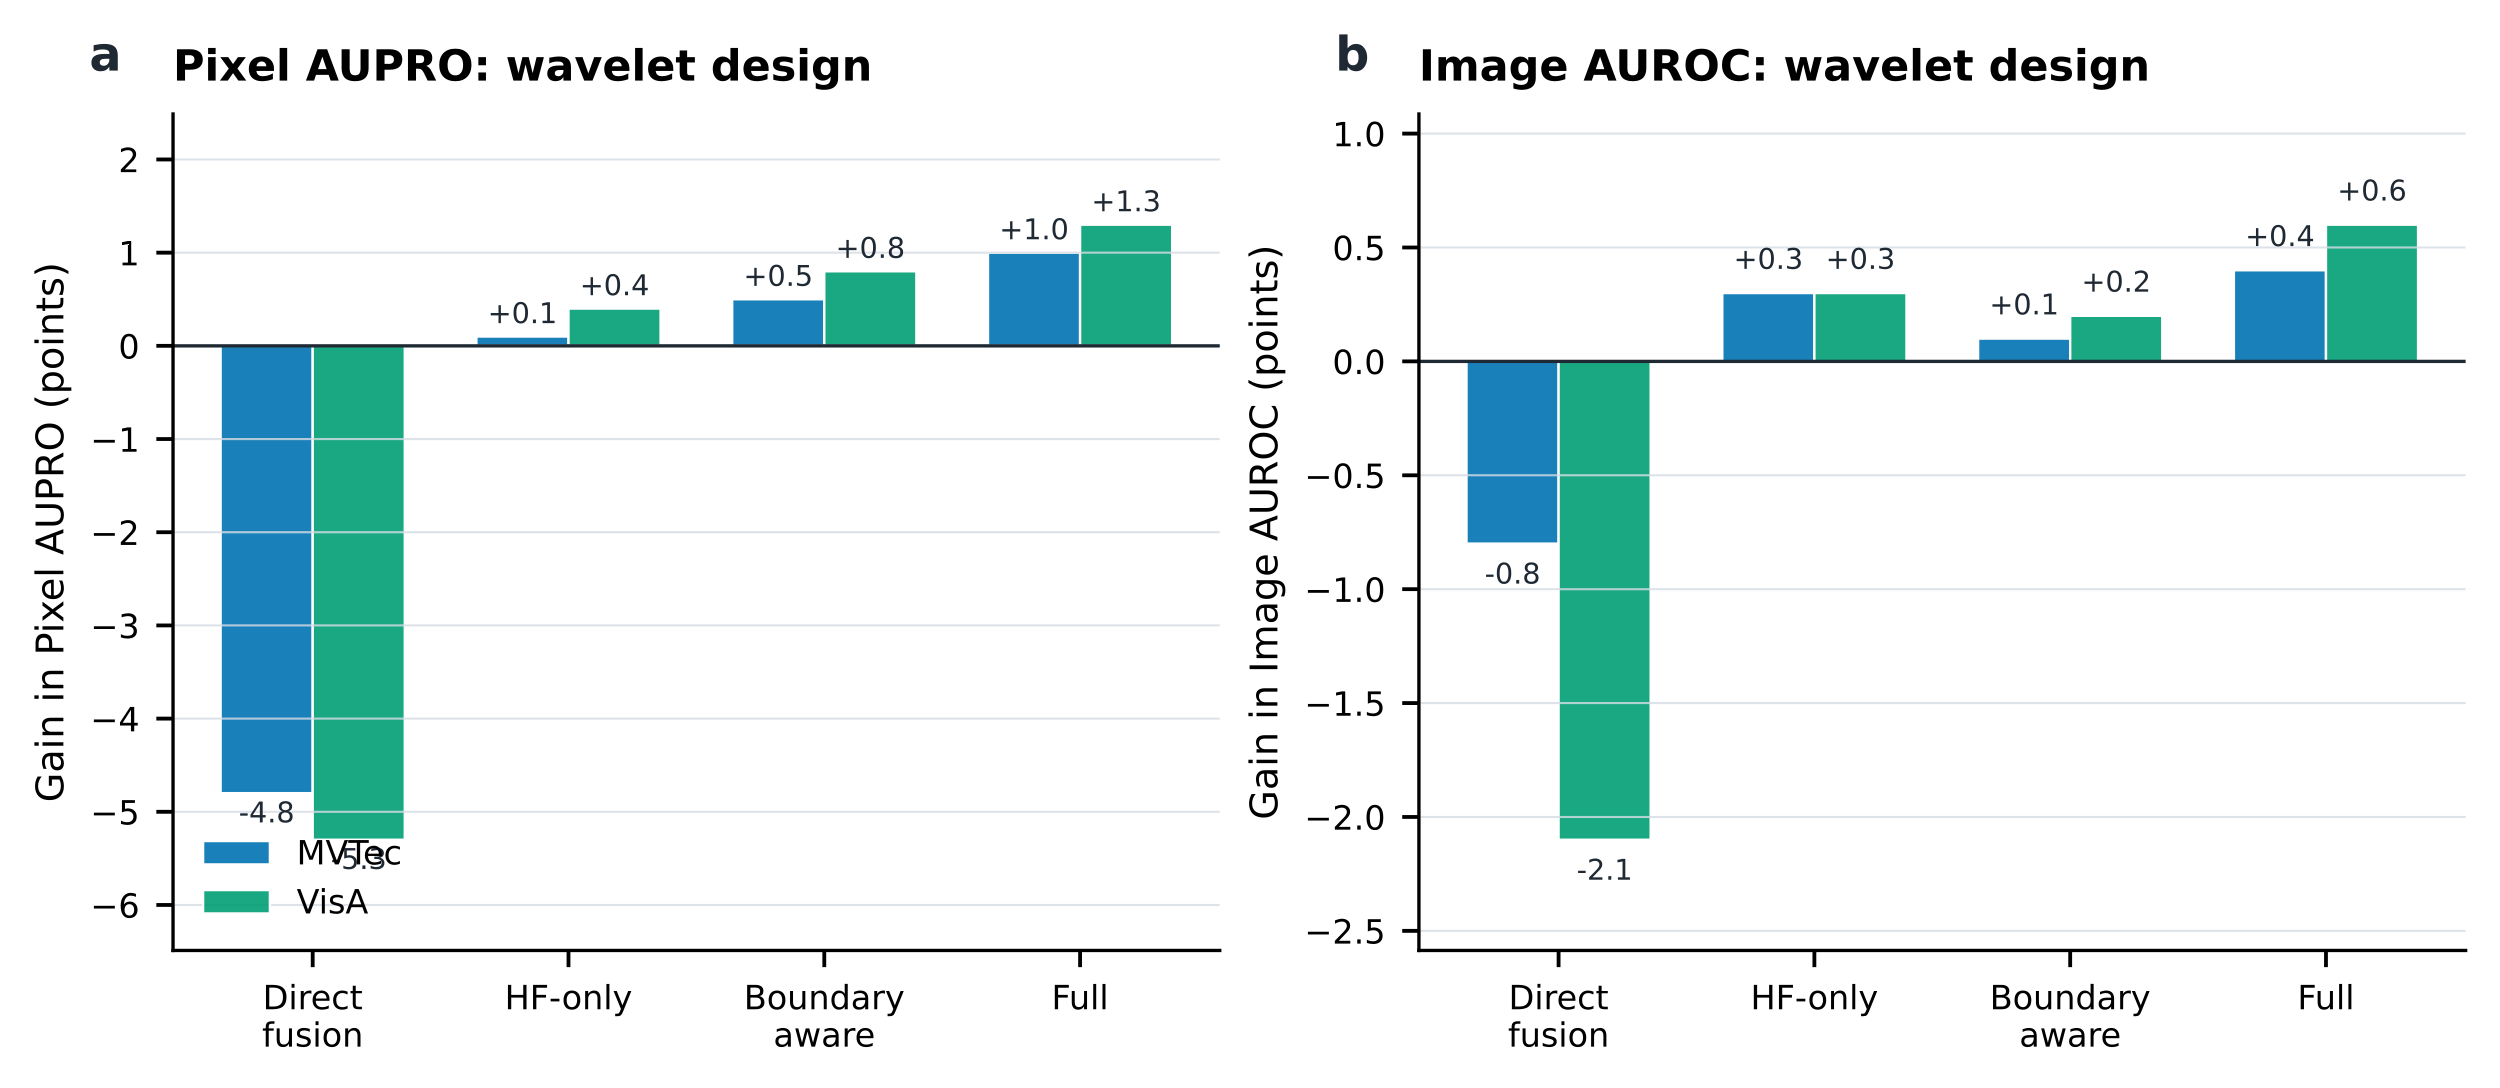
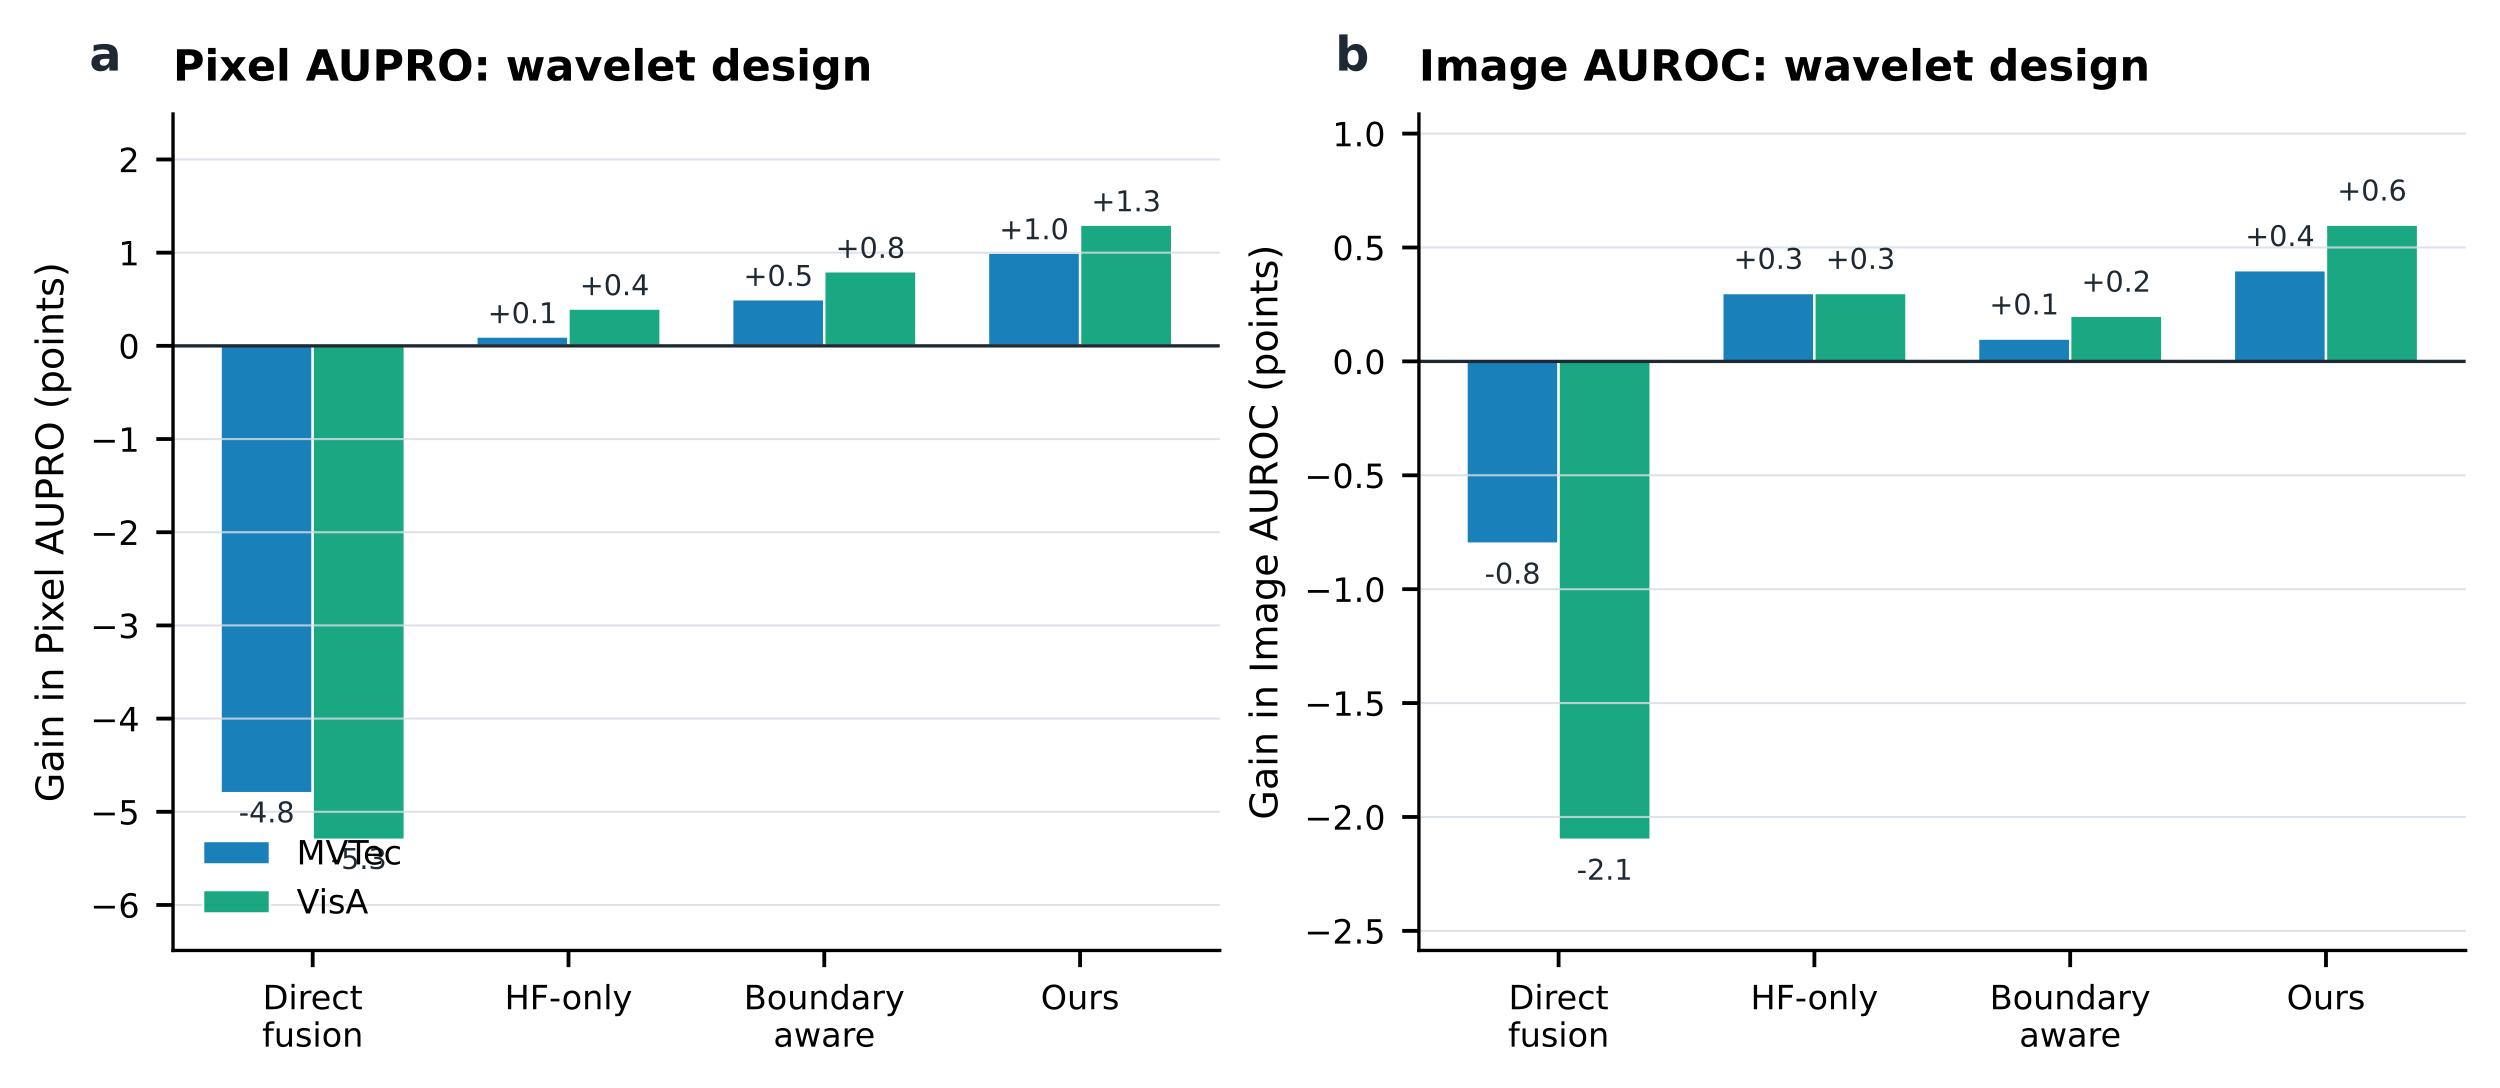
<svg xmlns="http://www.w3.org/2000/svg" xmlns:xlink="http://www.w3.org/1999/xlink" width="523.92pt" height="228pt" viewBox="0 0 523.92 228" version="1.1">
  <defs>
    <style type="text/css">*{stroke-linejoin: round; stroke-linecap: butt}</style>
  </defs>
  <g id="figure_1">
    <g id="patch_1">
-       <path d="M 0 228  L 523.92 228  L 523.92 0  L 0 0  z " style="fill: #ffffff" />
+       <path d="M 0 228 L 523.92 228 L 523.92 0 L 0 0 z " style="fill: #ffffff" />
    </g>
    <g id="axes_1">
      <g id="patch_2">
-         <path d="M 36.262 199.186  L 255.62 199.186  L 255.62 23.89  L 36.262 23.89  z " style="fill: #ffffff" />
+         <path d="M 36.262 199.186 L 255.62 199.186 L 255.62 23.89 L 36.262 23.89 z " style="fill: #ffffff" />
      </g>
      <g id="patch_3">
-         <path d="M 46.233 72.479  L 65.531 72.479  L 65.531 166.221  L 46.233 166.221  z " clip-path="url(#pbd33cb630c)" style="fill: #0072b2; opacity: 0.9; stroke: #ffffff; stroke-width: 0.5; stroke-linejoin: miter" />
+         <path d="M 46.233 72.479 L 65.531 72.479 L 65.531 166.221 L 46.233 166.221 z " clip-path="url(#pbd33cb630c)" style="fill: #0072b2; opacity: 0.9; stroke: #ffffff; stroke-width: 0.5; stroke-linejoin: miter" />
      </g>
      <g id="patch_4">
-         <path d="M 99.839 72.479  L 119.138 72.479  L 119.138 70.526  L 99.839 70.526  z " clip-path="url(#pbd33cb630c)" style="fill: #0072b2; opacity: 0.9; stroke: #ffffff; stroke-width: 0.5; stroke-linejoin: miter" />
+         <path d="M 99.839 72.479 L 119.138 72.479 L 119.138 70.526 L 99.839 70.526 z " clip-path="url(#pbd33cb630c)" style="fill: #0072b2; opacity: 0.9; stroke: #ffffff; stroke-width: 0.5; stroke-linejoin: miter" />
      </g>
      <g id="patch_5">
-         <path d="M 153.446 72.479  L 172.744 72.479  L 172.744 62.715  L 153.446 62.715  z " clip-path="url(#pbd33cb630c)" style="fill: #0072b2; opacity: 0.9; stroke: #ffffff; stroke-width: 0.5; stroke-linejoin: miter" />
+         <path d="M 153.446 72.479 L 172.744 72.479 L 172.744 62.715 L 153.446 62.715 z " clip-path="url(#pbd33cb630c)" style="fill: #0072b2; opacity: 0.9; stroke: #ffffff; stroke-width: 0.5; stroke-linejoin: miter" />
      </g>
      <g id="patch_6">
-         <path d="M 207.053 72.479  L 226.351 72.479  L 226.351 52.95  L 207.053 52.95  z " clip-path="url(#pbd33cb630c)" style="fill: #0072b2; opacity: 0.9; stroke: #ffffff; stroke-width: 0.5; stroke-linejoin: miter" />
+         <path d="M 207.053 72.479 L 226.351 72.479 L 226.351 52.95 L 207.053 52.95 z " clip-path="url(#pbd33cb630c)" style="fill: #0072b2; opacity: 0.9; stroke: #ffffff; stroke-width: 0.5; stroke-linejoin: miter" />
      </g>
      <g id="patch_7">
-         <path d="M 65.531 72.479  L 84.83 72.479  L 84.83 175.985  L 65.531 175.985  z " clip-path="url(#pbd33cb630c)" style="fill: #009e73; opacity: 0.9; stroke: #ffffff; stroke-width: 0.5; stroke-linejoin: miter" />
+         <path d="M 65.531 72.479 L 84.83 72.479 L 84.83 175.985 L 65.531 175.985 z " clip-path="url(#pbd33cb630c)" style="fill: #009e73; opacity: 0.9; stroke: #ffffff; stroke-width: 0.5; stroke-linejoin: miter" />
      </g>
      <g id="patch_8">
-         <path d="M 119.138 72.479  L 138.436 72.479  L 138.436 64.667  L 119.138 64.667  z " clip-path="url(#pbd33cb630c)" style="fill: #009e73; opacity: 0.9; stroke: #ffffff; stroke-width: 0.5; stroke-linejoin: miter" />
+         <path d="M 119.138 72.479 L 138.436 72.479 L 138.436 64.667 L 119.138 64.667 z " clip-path="url(#pbd33cb630c)" style="fill: #009e73; opacity: 0.9; stroke: #ffffff; stroke-width: 0.5; stroke-linejoin: miter" />
      </g>
      <g id="patch_9">
-         <path d="M 172.744 72.479  L 192.043 72.479  L 192.043 56.856  L 172.744 56.856  z " clip-path="url(#pbd33cb630c)" style="fill: #009e73; opacity: 0.9; stroke: #ffffff; stroke-width: 0.5; stroke-linejoin: miter" />
+         <path d="M 172.744 72.479 L 192.043 72.479 L 192.043 56.856 L 172.744 56.856 z " clip-path="url(#pbd33cb630c)" style="fill: #009e73; opacity: 0.9; stroke: #ffffff; stroke-width: 0.5; stroke-linejoin: miter" />
      </g>
      <g id="patch_10">
-         <path d="M 226.351 72.479  L 245.649 72.479  L 245.649 47.091  L 226.351 47.091  z " clip-path="url(#pbd33cb630c)" style="fill: #009e73; opacity: 0.9; stroke: #ffffff; stroke-width: 0.5; stroke-linejoin: miter" />
+         <path d="M 226.351 72.479 L 245.649 72.479 L 245.649 47.091 L 226.351 47.091 z " clip-path="url(#pbd33cb630c)" style="fill: #009e73; opacity: 0.9; stroke: #ffffff; stroke-width: 0.5; stroke-linejoin: miter" />
      </g>
      <g id="matplotlib.axis_1">
        <g id="xtick_1">
          <g id="line2d_1">
            <defs>
-               <path id="mef262f8689" d="M 0 0  L 0 3.5  " style="stroke: #000000; stroke-width: 0.8" />
+               <path id="mef262f8689" d="M 0 0 L 0 3.5 " style="stroke: #000000; stroke-width: 0.8" />
            </defs>
            <g>
              <use xlink:href="#mef262f8689" x="65.531" y="199.186" style="stroke: #000000; stroke-width: 0.8" />
            </g>
          </g>
          <g id="text_1">
            <text style="font-size: 7px; font-family: 'DejaVu Sans'" transform="translate(55.05367 211.5053)">Direct</text>
            <text style="font-size: 7px; font-family: 'DejaVu Sans'" transform="translate(54.9257 219.3438)">fusion</text>
          </g>
        </g>
        <g id="xtick_2">
          <g id="line2d_2">
            <g>
              <use xlink:href="#mef262f8689" x="119.138" y="199.186" style="stroke: #000000; stroke-width: 0.8" />
            </g>
          </g>
          <g id="text_2">
            <text style="font-size: 7px; font-family: 'DejaVu Sans'; text-anchor: middle" x="119.138" y="211.505" transform="rotate(-0 119.1379 211.5053)">HF-only</text>
          </g>
        </g>
        <g id="xtick_3">
          <g id="line2d_3">
            <g>
              <use xlink:href="#mef262f8689" x="172.744" y="199.186" style="stroke: #000000; stroke-width: 0.8" />
            </g>
          </g>
          <g id="text_3">
            <text style="font-size: 7px; font-family: 'DejaVu Sans'" transform="translate(155.8881 211.5053)">Boundary</text>
            <text style="font-size: 7px; font-family: 'DejaVu Sans'" transform="translate(162.0788 219.3438)">aware</text>
          </g>
        </g>
        <g id="xtick_4">
          <g id="line2d_4">
            <g>
              <use xlink:href="#mef262f8689" x="226.351" y="199.186" style="stroke: #000000; stroke-width: 0.8" />
            </g>
          </g>
          <g id="text_4">
-             <text style="font-size: 7px; font-family: 'DejaVu Sans'; text-anchor: middle" x="226.351" y="211.505" transform="rotate(-0 226.3511 211.5053)">Full</text>
+             <text style="font-size: 7px; font-family: 'DejaVu Sans'; text-anchor: middle" x="226.351" y="211.505" transform="rotate(-0 226.3511 211.5053)">Ours</text>
          </g>
        </g>
      </g>
      <g id="matplotlib.axis_2">
        <g id="ytick_1">
          <g id="line2d_5">
-             <path d="M 36.262 189.656  L 255.62 189.656  " clip-path="url(#pbd33cb630c)" style="fill: none; stroke: #d5dce5; stroke-opacity: 0.8; stroke-width: 0.45; stroke-linecap: square" />
+             <path d="M 36.262 189.656 L 255.62 189.656 " clip-path="url(#pbd33cb630c)" style="fill: none; stroke: #d5dce5; stroke-opacity: 0.8; stroke-width: 0.45; stroke-linecap: square" />
          </g>
          <g id="line2d_6">
            <defs>
-               <path id="ma594b4337f" d="M 0 0  L -3.5 0  " style="stroke: #000000; stroke-width: 0.8" />
+               <path id="ma594b4337f" d="M 0 0 L -3.5 0 " style="stroke: #000000; stroke-width: 0.8" />
            </defs>
            <g>
              <use xlink:href="#ma594b4337f" x="36.262" y="189.656" style="stroke: #000000; stroke-width: 0.8" />
            </g>
          </g>
          <g id="text_5">
            <text style="font-size: 7px; font-family: 'DejaVu Sans'; text-anchor: end" x="29.262" y="192.315" transform="rotate(-0 29.26203 192.3155)">−6</text>
          </g>
        </g>
        <g id="ytick_2">
          <g id="line2d_7">
-             <path d="M 36.262 170.127  L 255.62 170.127  " clip-path="url(#pbd33cb630c)" style="fill: none; stroke: #d5dce5; stroke-opacity: 0.8; stroke-width: 0.45; stroke-linecap: square" />
+             <path d="M 36.262 170.127 L 255.62 170.127 " clip-path="url(#pbd33cb630c)" style="fill: none; stroke: #d5dce5; stroke-opacity: 0.8; stroke-width: 0.45; stroke-linecap: square" />
          </g>
          <g id="line2d_8">
            <g>
              <use xlink:href="#ma594b4337f" x="36.262" y="170.127" style="stroke: #000000; stroke-width: 0.8" />
            </g>
          </g>
          <g id="text_6">
            <text style="font-size: 7px; font-family: 'DejaVu Sans'; text-anchor: end" x="29.262" y="172.786" transform="rotate(-0 29.26203 172.786)">−5</text>
          </g>
        </g>
        <g id="ytick_3">
          <g id="line2d_9">
-             <path d="M 36.262 150.597  L 255.62 150.597  " clip-path="url(#pbd33cb630c)" style="fill: none; stroke: #d5dce5; stroke-opacity: 0.8; stroke-width: 0.45; stroke-linecap: square" />
+             <path d="M 36.262 150.597 L 255.62 150.597 " clip-path="url(#pbd33cb630c)" style="fill: none; stroke: #d5dce5; stroke-opacity: 0.8; stroke-width: 0.45; stroke-linecap: square" />
          </g>
          <g id="line2d_10">
            <g>
              <use xlink:href="#ma594b4337f" x="36.262" y="150.597" style="stroke: #000000; stroke-width: 0.8" />
            </g>
          </g>
          <g id="text_7">
            <text style="font-size: 7px; font-family: 'DejaVu Sans'; text-anchor: end" x="29.262" y="153.257" transform="rotate(-0 29.26203 153.2566)">−4</text>
          </g>
        </g>
        <g id="ytick_4">
          <g id="line2d_11">
-             <path d="M 36.262 131.068  L 255.62 131.068  " clip-path="url(#pbd33cb630c)" style="fill: none; stroke: #d5dce5; stroke-opacity: 0.8; stroke-width: 0.45; stroke-linecap: square" />
+             <path d="M 36.262 131.068 L 255.62 131.068 " clip-path="url(#pbd33cb630c)" style="fill: none; stroke: #d5dce5; stroke-opacity: 0.8; stroke-width: 0.45; stroke-linecap: square" />
          </g>
          <g id="line2d_12">
            <g>
              <use xlink:href="#ma594b4337f" x="36.262" y="131.068" style="stroke: #000000; stroke-width: 0.8" />
            </g>
          </g>
          <g id="text_8">
            <text style="font-size: 7px; font-family: 'DejaVu Sans'; text-anchor: end" x="29.262" y="133.727" transform="rotate(-0 29.26203 133.7271)">−3</text>
          </g>
        </g>
        <g id="ytick_5">
          <g id="line2d_13">
-             <path d="M 36.262 111.538  L 255.62 111.538  " clip-path="url(#pbd33cb630c)" style="fill: none; stroke: #d5dce5; stroke-opacity: 0.8; stroke-width: 0.45; stroke-linecap: square" />
+             <path d="M 36.262 111.538 L 255.62 111.538 " clip-path="url(#pbd33cb630c)" style="fill: none; stroke: #d5dce5; stroke-opacity: 0.8; stroke-width: 0.45; stroke-linecap: square" />
          </g>
          <g id="line2d_14">
            <g>
              <use xlink:href="#ma594b4337f" x="36.262" y="111.538" style="stroke: #000000; stroke-width: 0.8" />
            </g>
          </g>
          <g id="text_9">
            <text style="font-size: 7px; font-family: 'DejaVu Sans'; text-anchor: end" x="29.262" y="114.198" transform="rotate(-0 29.26203 114.1976)">−2</text>
          </g>
        </g>
        <g id="ytick_6">
          <g id="line2d_15">
-             <path d="M 36.262 92.009  L 255.62 92.009  " clip-path="url(#pbd33cb630c)" style="fill: none; stroke: #d5dce5; stroke-opacity: 0.8; stroke-width: 0.45; stroke-linecap: square" />
+             <path d="M 36.262 92.009 L 255.62 92.009 " clip-path="url(#pbd33cb630c)" style="fill: none; stroke: #d5dce5; stroke-opacity: 0.8; stroke-width: 0.45; stroke-linecap: square" />
          </g>
          <g id="line2d_16">
            <g>
              <use xlink:href="#ma594b4337f" x="36.262" y="92.009" style="stroke: #000000; stroke-width: 0.8" />
            </g>
          </g>
          <g id="text_10">
            <text style="font-size: 7px; font-family: 'DejaVu Sans'; text-anchor: end" x="29.262" y="94.668" transform="rotate(-0 29.26203 94.66818)">−1</text>
          </g>
        </g>
        <g id="ytick_7">
          <g id="line2d_17">
-             <path d="M 36.262 72.479  L 255.62 72.479  " clip-path="url(#pbd33cb630c)" style="fill: none; stroke: #d5dce5; stroke-opacity: 0.8; stroke-width: 0.45; stroke-linecap: square" />
+             <path d="M 36.262 72.479 L 255.62 72.479 " clip-path="url(#pbd33cb630c)" style="fill: none; stroke: #d5dce5; stroke-opacity: 0.8; stroke-width: 0.45; stroke-linecap: square" />
          </g>
          <g id="line2d_18">
            <g>
              <use xlink:href="#ma594b4337f" x="36.262" y="72.479" style="stroke: #000000; stroke-width: 0.8" />
            </g>
          </g>
          <g id="text_11">
            <text style="font-size: 7px; font-family: 'DejaVu Sans'; text-anchor: end" x="29.262" y="75.139" transform="rotate(-0 29.26203 75.13872)">0</text>
          </g>
        </g>
        <g id="ytick_8">
          <g id="line2d_19">
-             <path d="M 36.262 52.95  L 255.62 52.95  " clip-path="url(#pbd33cb630c)" style="fill: none; stroke: #d5dce5; stroke-opacity: 0.8; stroke-width: 0.45; stroke-linecap: square" />
+             <path d="M 36.262 52.95 L 255.62 52.95 " clip-path="url(#pbd33cb630c)" style="fill: none; stroke: #d5dce5; stroke-opacity: 0.8; stroke-width: 0.45; stroke-linecap: square" />
          </g>
          <g id="line2d_20">
            <g>
              <use xlink:href="#ma594b4337f" x="36.262" y="52.95" style="stroke: #000000; stroke-width: 0.8" />
            </g>
          </g>
          <g id="text_12">
            <text style="font-size: 7px; font-family: 'DejaVu Sans'; text-anchor: end" x="29.262" y="55.609" transform="rotate(-0 29.26203 55.60927)">1</text>
          </g>
        </g>
        <g id="ytick_9">
          <g id="line2d_21">
-             <path d="M 36.262 33.42  L 255.62 33.42  " clip-path="url(#pbd33cb630c)" style="fill: none; stroke: #d5dce5; stroke-opacity: 0.8; stroke-width: 0.45; stroke-linecap: square" />
+             <path d="M 36.262 33.42 L 255.62 33.42 " clip-path="url(#pbd33cb630c)" style="fill: none; stroke: #d5dce5; stroke-opacity: 0.8; stroke-width: 0.45; stroke-linecap: square" />
          </g>
          <g id="line2d_22">
            <g>
              <use xlink:href="#ma594b4337f" x="36.262" y="33.42" style="stroke: #000000; stroke-width: 0.8" />
            </g>
          </g>
          <g id="text_13">
            <text style="font-size: 7px; font-family: 'DejaVu Sans'; text-anchor: end" x="29.262" y="36.08" transform="rotate(-0 29.26203 36.07981)">2</text>
          </g>
        </g>
        <g id="text_14">
          <text style="font-size: 8px; font-family: 'DejaVu Sans'; text-anchor: middle" x="13.279" y="111.538" transform="rotate(-90 13.27875 111.5382)">Gain in Pixel AUPRO (points)</text>
        </g>
      </g>
      <g id="line2d_23">
-         <path d="M 36.262 72.479  L 255.62 72.479  " clip-path="url(#pbd33cb630c)" style="fill: none; stroke: #1f2933; stroke-width: 0.7; stroke-linecap: square" />
+         <path d="M 36.262 72.479 L 255.62 72.479 " clip-path="url(#pbd33cb630c)" style="fill: none; stroke: #1f2933; stroke-width: 0.7; stroke-linecap: square" />
      </g>
      <g id="patch_11">
-         <path d="M 36.262 199.186  L 36.262 23.89  " style="fill: none; stroke: #000000; stroke-width: 0.7; stroke-linejoin: miter; stroke-linecap: square" />
+         <path d="M 36.262 199.186 L 36.262 23.89 " style="fill: none; stroke: #000000; stroke-width: 0.7; stroke-linejoin: miter; stroke-linecap: square" />
      </g>
      <g id="patch_12">
-         <path d="M 36.262 199.186  L 255.62 199.186  " style="fill: none; stroke: #000000; stroke-width: 0.7; stroke-linejoin: miter; stroke-linecap: square" />
+         <path d="M 36.262 199.186 L 255.62 199.186 " style="fill: none; stroke: #000000; stroke-width: 0.7; stroke-linejoin: miter; stroke-linecap: square" />
      </g>
      <g id="text_15">
        <text style="font-size: 6px; font-family: 'DejaVu Sans'; text-anchor: middle; fill: #1f2933" x="55.882" y="172.342" transform="rotate(-0 55.88205 172.3421)">-4.8</text>
      </g>
      <g id="text_16">
        <text style="font-size: 6px; font-family: 'DejaVu Sans'; text-anchor: middle; fill: #1f2933" x="109.489" y="67.716" transform="rotate(-0 109.4887 67.71616)">+0.1</text>
      </g>
      <g id="text_17">
        <text style="font-size: 6px; font-family: 'DejaVu Sans'; text-anchor: middle; fill: #1f2933" x="163.095" y="59.904" transform="rotate(-0 163.0953 59.90437)">+0.5</text>
      </g>
      <g id="text_18">
        <text style="font-size: 6px; font-family: 'DejaVu Sans'; text-anchor: middle; fill: #1f2933" x="216.702" y="50.14" transform="rotate(-0 216.7019 50.13964)">+1.0</text>
      </g>
      <g id="text_19">
        <text style="font-size: 6px; font-family: 'DejaVu Sans'; text-anchor: middle; fill: #1f2933" x="75.18" y="182.107" transform="rotate(-0 75.18043 182.1068)">-5.3</text>
      </g>
      <g id="text_20">
        <text style="font-size: 6px; font-family: 'DejaVu Sans'; text-anchor: middle; fill: #1f2933" x="128.787" y="61.857" transform="rotate(-0 128.787 61.85732)">+0.4</text>
      </g>
      <g id="text_21">
        <text style="font-size: 6px; font-family: 'DejaVu Sans'; text-anchor: middle; fill: #1f2933" x="182.394" y="54.046" transform="rotate(-0 182.3937 54.04554)">+0.8</text>
      </g>
      <g id="text_22">
        <text style="font-size: 6px; font-family: 'DejaVu Sans'; text-anchor: middle; fill: #1f2933" x="236" y="44.281" transform="rotate(-0 236.0003 44.28081)">+1.3</text>
      </g>
      <g id="text_23">
        <text style="font-weight: 700; font-size: 10px; font-family: 'DejaVu Sans'; text-anchor: start; fill: #1f2933" x="18.713" y="14.798" transform="rotate(-0 18.71337 14.79844)">a</text>
      </g>
      <g id="text_24">
        <text style="font-weight: 700; font-size: 9px; font-family: 'DejaVu Sans'; text-anchor: start" x="36.262" y="16.89" transform="rotate(-0 36.26203 16.88998)">Pixel AUPRO: wavelet design</text>
      </g>
      <g id="legend_1">
        <g id="patch_13">
-           <path d="M 42.562 181.156  L 56.562 181.156  L 56.562 176.256  L 42.562 176.256  z " style="fill: #0072b2; opacity: 0.9; stroke: #ffffff; stroke-width: 0.5; stroke-linejoin: miter" />
+           <path d="M 42.562 181.156 L 56.562 181.156 L 56.562 176.256 L 42.562 176.256 z " style="fill: #0072b2; opacity: 0.9; stroke: #ffffff; stroke-width: 0.5; stroke-linejoin: miter" />
        </g>
        <g id="text_25">
          <text style="font-size: 7px; font-family: 'DejaVu Sans'; text-anchor: start" x="62.162" y="181.156" transform="rotate(-0 62.16203 181.1559)">MVTec</text>
        </g>
        <g id="patch_14">
-           <path d="M 42.562 191.431  L 56.562 191.431  L 56.562 186.531  L 42.562 186.531  z " style="fill: #009e73; opacity: 0.9; stroke: #ffffff; stroke-width: 0.5; stroke-linejoin: miter" />
+           <path d="M 42.562 191.431 L 56.562 191.431 L 56.562 186.531 L 42.562 186.531 z " style="fill: #009e73; opacity: 0.9; stroke: #ffffff; stroke-width: 0.5; stroke-linejoin: miter" />
        </g>
        <g id="text_26">
          <text style="font-size: 7px; font-family: 'DejaVu Sans'; text-anchor: start" x="62.162" y="191.431" transform="rotate(-0 62.16203 191.4306)">VisA</text>
        </g>
      </g>
    </g>
    <g id="axes_2">
      <g id="patch_15">
-         <path d="M 297.361 199.186  L 516.72 199.186  L 516.72 23.89  L 297.361 23.89  z " style="fill: #ffffff" />
+         <path d="M 297.361 199.186 L 516.72 199.186 L 516.72 23.89 L 297.361 23.89 z " style="fill: #ffffff" />
      </g>
      <g id="patch_16">
-         <path d="M 307.332 75.734  L 326.63 75.734  L 326.63 113.925  L 307.332 113.925  z " clip-path="url(#p92209afccd)" style="fill: #0072b2; opacity: 0.9; stroke: #ffffff; stroke-width: 0.5; stroke-linejoin: miter" />
+         <path d="M 307.332 75.734 L 326.63 75.734 L 326.63 113.925 L 307.332 113.925 z " clip-path="url(#p92209afccd)" style="fill: #0072b2; opacity: 0.9; stroke: #ffffff; stroke-width: 0.5; stroke-linejoin: miter" />
      </g>
      <g id="patch_17">
-         <path d="M 360.939 75.734  L 380.237 75.734  L 380.237 61.413  L 360.939 61.413  z " clip-path="url(#p92209afccd)" style="fill: #0072b2; opacity: 0.9; stroke: #ffffff; stroke-width: 0.5; stroke-linejoin: miter" />
+         <path d="M 360.939 75.734 L 380.237 75.734 L 380.237 61.413 L 360.939 61.413 z " clip-path="url(#p92209afccd)" style="fill: #0072b2; opacity: 0.9; stroke: #ffffff; stroke-width: 0.5; stroke-linejoin: miter" />
      </g>
      <g id="patch_18">
-         <path d="M 414.545 75.734  L 433.844 75.734  L 433.844 70.96  L 414.545 70.96  z " clip-path="url(#p92209afccd)" style="fill: #0072b2; opacity: 0.9; stroke: #ffffff; stroke-width: 0.5; stroke-linejoin: miter" />
+         <path d="M 414.545 75.734 L 433.844 75.734 L 433.844 70.96 L 414.545 70.96 z " clip-path="url(#p92209afccd)" style="fill: #0072b2; opacity: 0.9; stroke: #ffffff; stroke-width: 0.5; stroke-linejoin: miter" />
      </g>
      <g id="patch_19">
-         <path d="M 468.152 75.734  L 487.45 75.734  L 487.45 56.639  L 468.152 56.639  z " clip-path="url(#p92209afccd)" style="fill: #0072b2; opacity: 0.9; stroke: #ffffff; stroke-width: 0.5; stroke-linejoin: miter" />
+         <path d="M 468.152 75.734 L 487.45 75.734 L 487.45 56.639 L 468.152 56.639 z " clip-path="url(#p92209afccd)" style="fill: #0072b2; opacity: 0.9; stroke: #ffffff; stroke-width: 0.5; stroke-linejoin: miter" />
      </g>
      <g id="patch_20">
-         <path d="M 326.63 75.734  L 345.929 75.734  L 345.929 175.985  L 326.63 175.985  z " clip-path="url(#p92209afccd)" style="fill: #009e73; opacity: 0.9; stroke: #ffffff; stroke-width: 0.5; stroke-linejoin: miter" />
+         <path d="M 326.63 75.734 L 345.929 75.734 L 345.929 175.985 L 326.63 175.985 z " clip-path="url(#p92209afccd)" style="fill: #009e73; opacity: 0.9; stroke: #ffffff; stroke-width: 0.5; stroke-linejoin: miter" />
      </g>
      <g id="patch_21">
-         <path d="M 380.237 75.734  L 399.535 75.734  L 399.535 61.413  L 380.237 61.413  z " clip-path="url(#p92209afccd)" style="fill: #009e73; opacity: 0.9; stroke: #ffffff; stroke-width: 0.5; stroke-linejoin: miter" />
+         <path d="M 380.237 75.734 L 399.535 75.734 L 399.535 61.413 L 380.237 61.413 z " clip-path="url(#p92209afccd)" style="fill: #009e73; opacity: 0.9; stroke: #ffffff; stroke-width: 0.5; stroke-linejoin: miter" />
      </g>
      <g id="patch_22">
-         <path d="M 433.844 75.734  L 453.142 75.734  L 453.142 66.186  L 433.844 66.186  z " clip-path="url(#p92209afccd)" style="fill: #009e73; opacity: 0.9; stroke: #ffffff; stroke-width: 0.5; stroke-linejoin: miter" />
+         <path d="M 433.844 75.734 L 453.142 75.734 L 453.142 66.186 L 433.844 66.186 z " clip-path="url(#p92209afccd)" style="fill: #009e73; opacity: 0.9; stroke: #ffffff; stroke-width: 0.5; stroke-linejoin: miter" />
      </g>
      <g id="patch_23">
-         <path d="M 487.45 75.734  L 506.749 75.734  L 506.749 47.091  L 487.45 47.091  z " clip-path="url(#p92209afccd)" style="fill: #009e73; opacity: 0.9; stroke: #ffffff; stroke-width: 0.5; stroke-linejoin: miter" />
+         <path d="M 487.45 75.734 L 506.749 75.734 L 506.749 47.091 L 487.45 47.091 z " clip-path="url(#p92209afccd)" style="fill: #009e73; opacity: 0.9; stroke: #ffffff; stroke-width: 0.5; stroke-linejoin: miter" />
      </g>
      <g id="matplotlib.axis_3">
        <g id="xtick_5">
          <g id="line2d_24">
            <g>
              <use xlink:href="#mef262f8689" x="326.63" y="199.186" style="stroke: #000000; stroke-width: 0.8" />
            </g>
          </g>
          <g id="text_27">
            <text style="font-size: 7px; font-family: 'DejaVu Sans'" transform="translate(316.1529 211.5053)">Direct</text>
            <text style="font-size: 7px; font-family: 'DejaVu Sans'" transform="translate(316.0249 219.3438)">fusion</text>
          </g>
        </g>
        <g id="xtick_6">
          <g id="line2d_25">
            <g>
              <use xlink:href="#mef262f8689" x="380.237" y="199.186" style="stroke: #000000; stroke-width: 0.8" />
            </g>
          </g>
          <g id="text_28">
            <text style="font-size: 7px; font-family: 'DejaVu Sans'; text-anchor: middle" x="380.237" y="211.505" transform="rotate(-0 380.2371 211.5053)">HF-only</text>
          </g>
        </g>
        <g id="xtick_7">
          <g id="line2d_26">
            <g>
              <use xlink:href="#mef262f8689" x="433.844" y="199.186" style="stroke: #000000; stroke-width: 0.8" />
            </g>
          </g>
          <g id="text_29">
            <text style="font-size: 7px; font-family: 'DejaVu Sans'" transform="translate(416.9874 211.5053)">Boundary</text>
            <text style="font-size: 7px; font-family: 'DejaVu Sans'" transform="translate(423.178 219.3438)">aware</text>
          </g>
        </g>
        <g id="xtick_8">
          <g id="line2d_27">
            <g>
              <use xlink:href="#mef262f8689" x="487.45" y="199.186" style="stroke: #000000; stroke-width: 0.8" />
            </g>
          </g>
          <g id="text_30">
-             <text style="font-size: 7px; font-family: 'DejaVu Sans'; text-anchor: middle" x="487.45" y="211.505" transform="rotate(-0 487.4503 211.5053)">Full</text>
+             <text style="font-size: 7px; font-family: 'DejaVu Sans'; text-anchor: middle" x="487.45" y="211.505" transform="rotate(-0 487.4503 211.5053)">Ours</text>
          </g>
        </g>
      </g>
      <g id="matplotlib.axis_4">
        <g id="ytick_10">
          <g id="line2d_28">
-             <path d="M 297.361 195.081  L 516.72 195.081  " clip-path="url(#p92209afccd)" style="fill: none; stroke: #d5dce5; stroke-opacity: 0.8; stroke-width: 0.45; stroke-linecap: square" />
+             <path d="M 297.361 195.081 L 516.72 195.081 " clip-path="url(#p92209afccd)" style="fill: none; stroke: #d5dce5; stroke-opacity: 0.8; stroke-width: 0.45; stroke-linecap: square" />
          </g>
          <g id="line2d_29">
            <g>
              <use xlink:href="#ma594b4337f" x="297.361" y="195.081" style="stroke: #000000; stroke-width: 0.8" />
            </g>
          </g>
          <g id="text_31">
            <text style="font-size: 7px; font-family: 'DejaVu Sans'; text-anchor: end" x="290.361" y="197.74" transform="rotate(-0 290.3612 197.7403)">−2.5</text>
          </g>
        </g>
        <g id="ytick_11">
          <g id="line2d_30">
-             <path d="M 297.361 171.212  L 516.72 171.212  " clip-path="url(#p92209afccd)" style="fill: none; stroke: #d5dce5; stroke-opacity: 0.8; stroke-width: 0.45; stroke-linecap: square" />
+             <path d="M 297.361 171.212 L 516.72 171.212 " clip-path="url(#p92209afccd)" style="fill: none; stroke: #d5dce5; stroke-opacity: 0.8; stroke-width: 0.45; stroke-linecap: square" />
          </g>
          <g id="line2d_31">
            <g>
              <use xlink:href="#ma594b4337f" x="297.361" y="171.212" style="stroke: #000000; stroke-width: 0.8" />
            </g>
          </g>
          <g id="text_32">
            <text style="font-size: 7px; font-family: 'DejaVu Sans'; text-anchor: end" x="290.361" y="173.871" transform="rotate(-0 290.3612 173.871)">−2.0</text>
          </g>
        </g>
        <g id="ytick_12">
          <g id="line2d_32">
-             <path d="M 297.361 147.342  L 516.72 147.342  " clip-path="url(#p92209afccd)" style="fill: none; stroke: #d5dce5; stroke-opacity: 0.8; stroke-width: 0.45; stroke-linecap: square" />
+             <path d="M 297.361 147.342 L 516.72 147.342 " clip-path="url(#p92209afccd)" style="fill: none; stroke: #d5dce5; stroke-opacity: 0.8; stroke-width: 0.45; stroke-linecap: square" />
          </g>
          <g id="line2d_33">
            <g>
              <use xlink:href="#ma594b4337f" x="297.361" y="147.342" style="stroke: #000000; stroke-width: 0.8" />
            </g>
          </g>
          <g id="text_33">
            <text style="font-size: 7px; font-family: 'DejaVu Sans'; text-anchor: end" x="290.361" y="150.002" transform="rotate(-0 290.3612 150.0016)">−1.5</text>
          </g>
        </g>
        <g id="ytick_13">
          <g id="line2d_34">
-             <path d="M 297.361 123.473  L 516.72 123.473  " clip-path="url(#p92209afccd)" style="fill: none; stroke: #d5dce5; stroke-opacity: 0.8; stroke-width: 0.45; stroke-linecap: square" />
+             <path d="M 297.361 123.473 L 516.72 123.473 " clip-path="url(#p92209afccd)" style="fill: none; stroke: #d5dce5; stroke-opacity: 0.8; stroke-width: 0.45; stroke-linecap: square" />
          </g>
          <g id="line2d_35">
            <g>
              <use xlink:href="#ma594b4337f" x="297.361" y="123.473" style="stroke: #000000; stroke-width: 0.8" />
            </g>
          </g>
          <g id="text_34">
            <text style="font-size: 7px; font-family: 'DejaVu Sans'; text-anchor: end" x="290.361" y="126.132" transform="rotate(-0 290.3612 126.1323)">−1.0</text>
          </g>
        </g>
        <g id="ytick_14">
          <g id="line2d_36">
-             <path d="M 297.361 99.604  L 516.72 99.604  " clip-path="url(#p92209afccd)" style="fill: none; stroke: #d5dce5; stroke-opacity: 0.8; stroke-width: 0.45; stroke-linecap: square" />
+             <path d="M 297.361 99.604 L 516.72 99.604 " clip-path="url(#p92209afccd)" style="fill: none; stroke: #d5dce5; stroke-opacity: 0.8; stroke-width: 0.45; stroke-linecap: square" />
          </g>
          <g id="line2d_37">
            <g>
              <use xlink:href="#ma594b4337f" x="297.361" y="99.604" style="stroke: #000000; stroke-width: 0.8" />
            </g>
          </g>
          <g id="text_35">
            <text style="font-size: 7px; font-family: 'DejaVu Sans'; text-anchor: end" x="290.361" y="102.263" transform="rotate(-0 290.3612 102.263)">−0.5</text>
          </g>
        </g>
        <g id="ytick_15">
          <g id="line2d_38">
-             <path d="M 297.361 75.734  L 516.72 75.734  " clip-path="url(#p92209afccd)" style="fill: none; stroke: #d5dce5; stroke-opacity: 0.8; stroke-width: 0.45; stroke-linecap: square" />
+             <path d="M 297.361 75.734 L 516.72 75.734 " clip-path="url(#p92209afccd)" style="fill: none; stroke: #d5dce5; stroke-opacity: 0.8; stroke-width: 0.45; stroke-linecap: square" />
          </g>
          <g id="line2d_39">
            <g>
              <use xlink:href="#ma594b4337f" x="297.361" y="75.734" style="stroke: #000000; stroke-width: 0.8" />
            </g>
          </g>
          <g id="text_36">
            <text style="font-size: 7px; font-family: 'DejaVu Sans'; text-anchor: end" x="290.361" y="78.394" transform="rotate(-0 290.3612 78.39363)">0.0</text>
          </g>
        </g>
        <g id="ytick_16">
          <g id="line2d_40">
-             <path d="M 297.361 51.865  L 516.72 51.865  " clip-path="url(#p92209afccd)" style="fill: none; stroke: #d5dce5; stroke-opacity: 0.8; stroke-width: 0.45; stroke-linecap: square" />
+             <path d="M 297.361 51.865 L 516.72 51.865 " clip-path="url(#p92209afccd)" style="fill: none; stroke: #d5dce5; stroke-opacity: 0.8; stroke-width: 0.45; stroke-linecap: square" />
          </g>
          <g id="line2d_41">
            <g>
              <use xlink:href="#ma594b4337f" x="297.361" y="51.865" style="stroke: #000000; stroke-width: 0.8" />
            </g>
          </g>
          <g id="text_37">
            <text style="font-size: 7px; font-family: 'DejaVu Sans'; text-anchor: end" x="290.361" y="54.524" transform="rotate(-0 290.3612 54.5243)">0.5</text>
          </g>
        </g>
        <g id="ytick_17">
          <g id="line2d_42">
-             <path d="M 297.361 27.996  L 516.72 27.996  " clip-path="url(#p92209afccd)" style="fill: none; stroke: #d5dce5; stroke-opacity: 0.8; stroke-width: 0.45; stroke-linecap: square" />
+             <path d="M 297.361 27.996 L 516.72 27.996 " clip-path="url(#p92209afccd)" style="fill: none; stroke: #d5dce5; stroke-opacity: 0.8; stroke-width: 0.45; stroke-linecap: square" />
          </g>
          <g id="line2d_43">
            <g>
              <use xlink:href="#ma594b4337f" x="297.361" y="27.996" style="stroke: #000000; stroke-width: 0.8" />
            </g>
          </g>
          <g id="text_38">
            <text style="font-size: 7px; font-family: 'DejaVu Sans'; text-anchor: end" x="290.361" y="30.655" transform="rotate(-0 290.3612 30.65496)">1.0</text>
          </g>
        </g>
        <g id="text_39">
          <text style="font-size: 8px; font-family: 'DejaVu Sans'; text-anchor: middle" x="267.7" y="111.538" transform="rotate(-90 267.6995 111.5382)">Gain in Image AUROC (points)</text>
        </g>
      </g>
      <g id="line2d_44">
-         <path d="M 297.361 75.734  L 516.72 75.734  " clip-path="url(#p92209afccd)" style="fill: none; stroke: #1f2933; stroke-width: 0.7; stroke-linecap: square" />
+         <path d="M 297.361 75.734 L 516.72 75.734 " clip-path="url(#p92209afccd)" style="fill: none; stroke: #1f2933; stroke-width: 0.7; stroke-linecap: square" />
      </g>
      <g id="patch_24">
-         <path d="M 297.361 199.186  L 297.361 23.89  " style="fill: none; stroke: #000000; stroke-width: 0.7; stroke-linejoin: miter; stroke-linecap: square" />
+         <path d="M 297.361 199.186 L 297.361 23.89 " style="fill: none; stroke: #000000; stroke-width: 0.7; stroke-linejoin: miter; stroke-linecap: square" />
      </g>
      <g id="patch_25">
-         <path d="M 297.361 199.186  L 516.72 199.186  " style="fill: none; stroke: #000000; stroke-width: 0.7; stroke-linejoin: miter; stroke-linecap: square" />
+         <path d="M 297.361 199.186 L 516.72 199.186 " style="fill: none; stroke: #000000; stroke-width: 0.7; stroke-linejoin: miter; stroke-linecap: square" />
      </g>
      <g id="text_40">
        <text style="font-size: 6px; font-family: 'DejaVu Sans'; text-anchor: middle; fill: #1f2933" x="316.981" y="122.303" transform="rotate(-0 316.9813 122.3033)">-0.8</text>
      </g>
      <g id="text_41">
        <text style="font-size: 6px; font-family: 'DejaVu Sans'; text-anchor: middle; fill: #1f2933" x="370.588" y="56.346" transform="rotate(-0 370.5879 56.34567)">+0.3</text>
      </g>
      <g id="text_42">
        <text style="font-size: 6px; font-family: 'DejaVu Sans'; text-anchor: middle; fill: #1f2933" x="424.195" y="65.893" transform="rotate(-0 424.1945 65.89341)">+0.1</text>
      </g>
      <g id="text_43">
        <text style="font-size: 6px; font-family: 'DejaVu Sans'; text-anchor: middle; fill: #1f2933" x="477.801" y="51.572" transform="rotate(-0 477.8011 51.5718)">+0.4</text>
      </g>
      <g id="text_44">
        <text style="font-size: 6px; font-family: 'DejaVu Sans'; text-anchor: middle; fill: #1f2933" x="336.28" y="184.364" transform="rotate(-0 336.2797 184.3636)">-2.1</text>
      </g>
      <g id="text_45">
        <text style="font-size: 6px; font-family: 'DejaVu Sans'; text-anchor: middle; fill: #1f2933" x="389.886" y="56.346" transform="rotate(-0 389.8863 56.34567)">+0.3</text>
      </g>
      <g id="text_46">
        <text style="font-size: 6px; font-family: 'DejaVu Sans'; text-anchor: middle; fill: #1f2933" x="443.493" y="61.12" transform="rotate(-0 443.4929 61.11954)">+0.2</text>
      </g>
      <g id="text_47">
        <text style="font-size: 6px; font-family: 'DejaVu Sans'; text-anchor: middle; fill: #1f2933" x="497.099" y="42.024" transform="rotate(-0 497.0995 42.02407)">+0.6</text>
      </g>
      <g id="text_48">
        <text style="font-weight: 700; font-size: 10px; font-family: 'DejaVu Sans'; text-anchor: start; fill: #1f2933" x="279.813" y="14.798" transform="rotate(-0 279.8126 14.79844)">b</text>
      </g>
      <g id="text_49">
        <text style="font-weight: 700; font-size: 9px; font-family: 'DejaVu Sans'; text-anchor: start" x="297.361" y="16.89" transform="rotate(-0 297.3612 16.88998)">Image AUROC: wavelet design</text>
      </g>
    </g>
  </g>
  <defs>
    <clipPath id="pbd33cb630c">
      <rect x="36.262" y="23.89" width="219.358" height="175.296" />
    </clipPath>
    <clipPath id="p92209afccd">
      <rect x="297.361" y="23.89" width="219.358" height="175.296" />
    </clipPath>
  </defs>
</svg>
